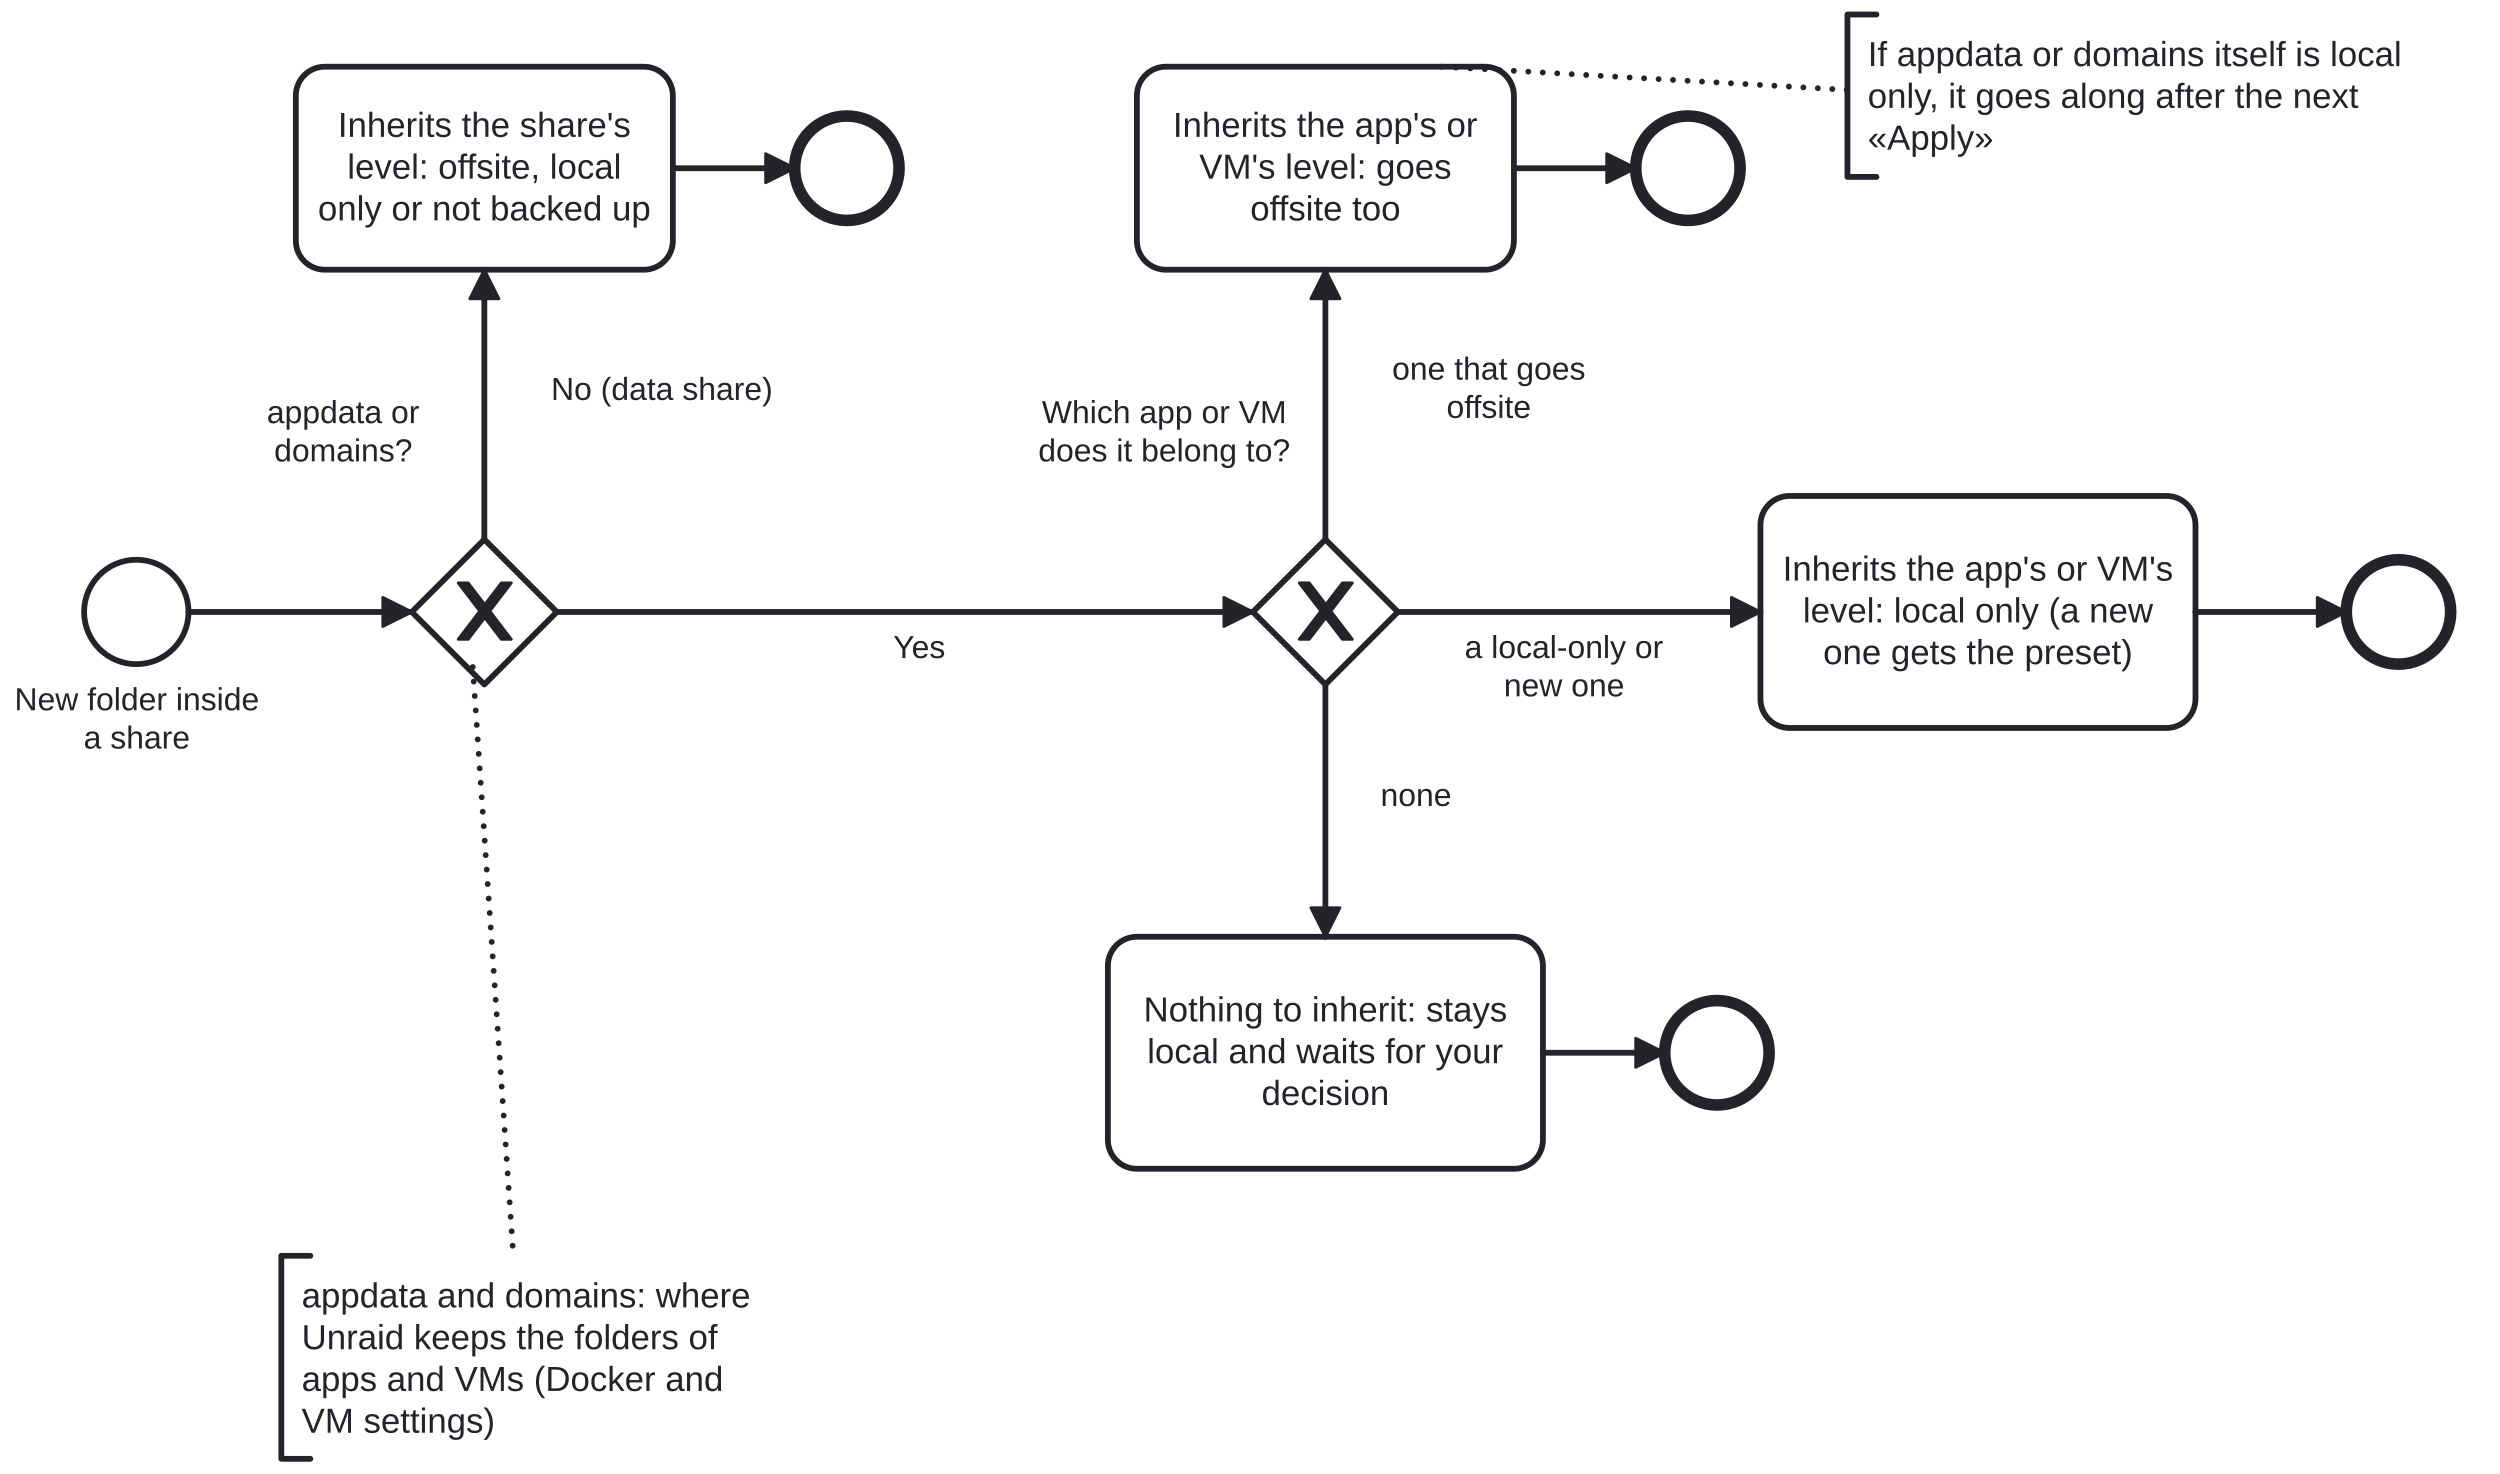
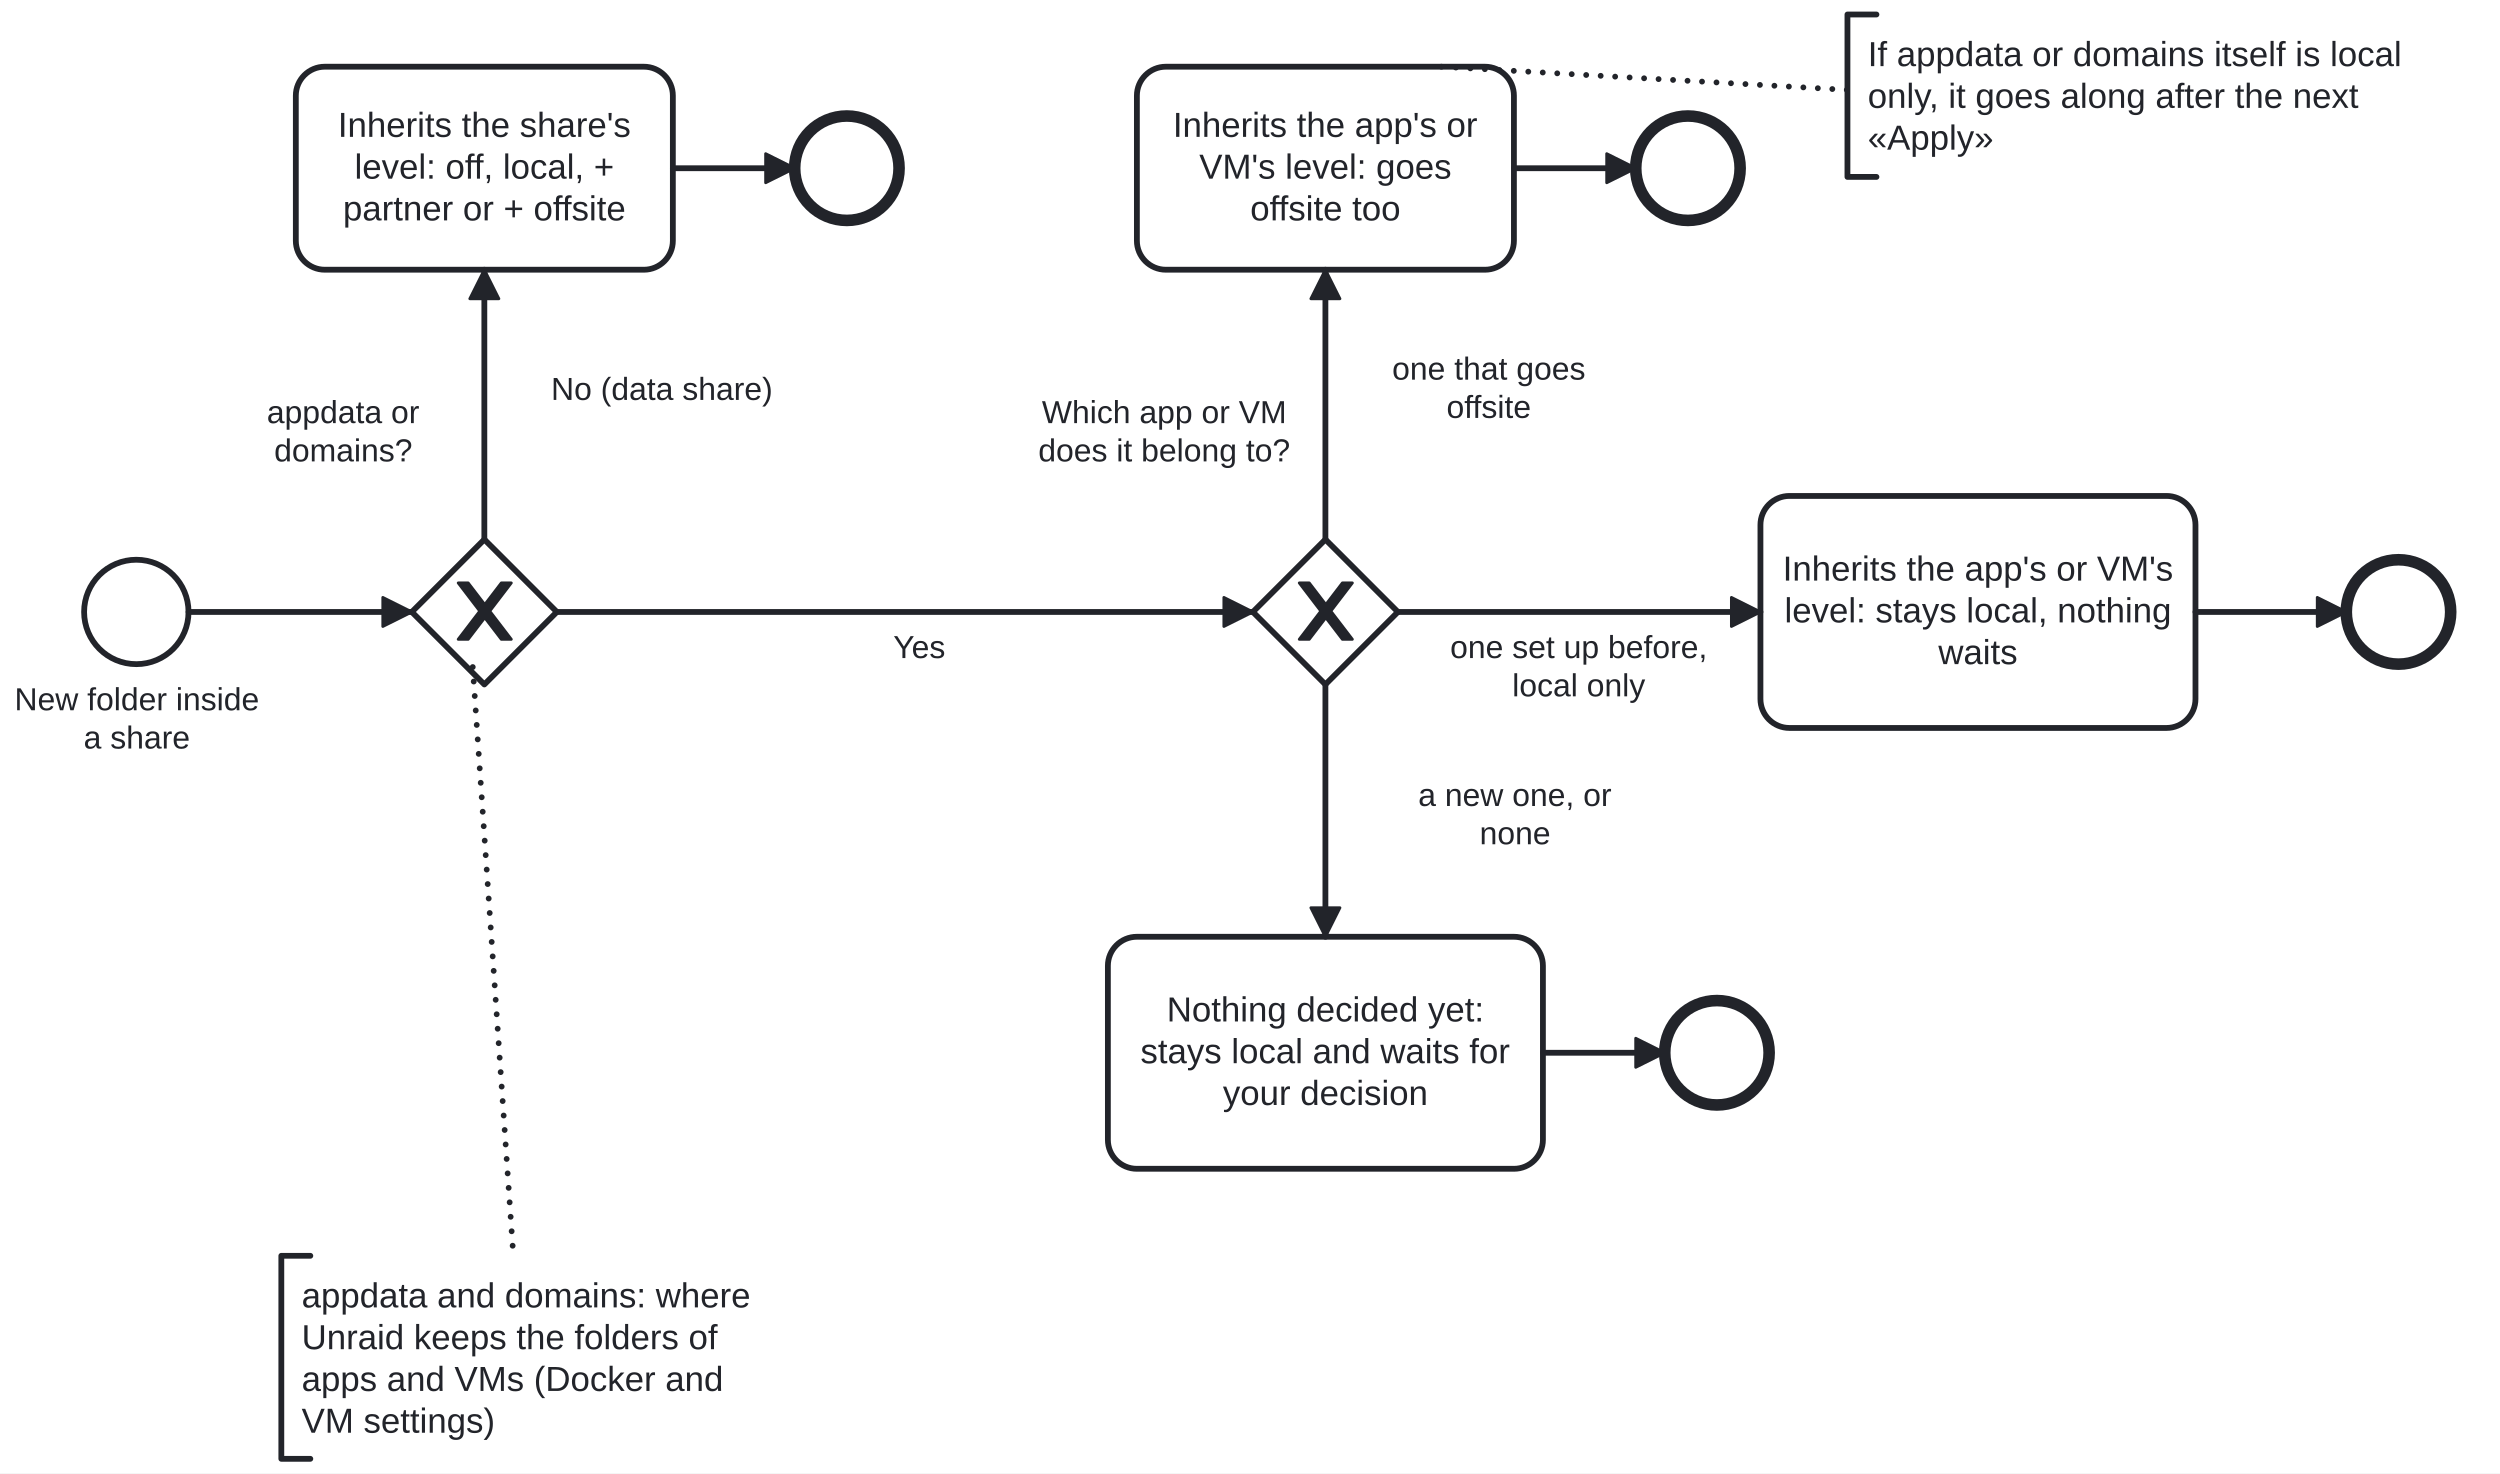
<svg xmlns="http://www.w3.org/2000/svg" width="862" height="508" viewBox="123 57 862 508" version="1.1">
  <rect data-uso-bg="1" x="123" y="57" width="862" height="508" fill="#ffffff" />
  <g class="djs-group">
-     <g class="djs-element djs-shape" data-element-id="S" transform="matrix(1 0 0 1 152 250)" style="display: block;">
+     <g class="djs-element djs-shape" data-element-id="S" style="display: block;" transform="matrix(1 0 0 1 152 250)">
      <g class="djs-visual">
        <circle cx="18" cy="18" r="18" style="stroke-linecap: round; stroke-linejoin: round; stroke: rgb(34, 36, 42); stroke-width: 2px; fill: white; fill-opacity: 0.95;" />
      </g>
      <rect class="djs-hit djs-hit-all" x="0" y="0" width="36" height="36" style="fill: none; stroke-opacity: 0; stroke: white; stroke-width: 15px;" />
      <circle cx="18" cy="18" r="23" class="djs-outline" style="fill: none;" />
    </g>
  </g>
  <g class="djs-group">
-     <g class="djs-element djs-shape" data-element-id="S_label" transform="matrix(1 0 0 1 128 292)" style="display: block;">
+     <g class="djs-element djs-shape" data-element-id="S_label" style="display: block;" transform="matrix(1 0 0 1 128 292)">
      <g class="djs-visual">
        <text lineHeight="1.2" class="djs-label" style="font-family: Arial, sans-serif; font-size: 11px; font-weight: normal; fill: rgb(34, 36, 42);">
          <tspan x="0" y="9.9">New folder inside </tspan>
          <tspan x="23.836" y="23.1">a share</tspan>
        </text>
      </g>
      <rect class="djs-hit djs-hit-all" x="0" y="0" width="85" height="27" style="fill: none; stroke-opacity: 0; stroke: white; stroke-width: 15px;" />
      <rect x="-5" y="-5" rx="4" width="95" height="37" class="djs-outline" style="fill: none;" />
    </g>
  </g>
  <g class="djs-group">
-     <g class="djs-element djs-shape" data-element-id="G1" transform="matrix(1 0 0 1 265 243)" style="display: block;">
+     <g class="djs-element djs-shape" data-element-id="G1" style="display: block;" transform="matrix(1 0 0 1 265 243)">
      <g class="djs-visual">
        <polygon points="25,0 50,25 25,50 0,25" style="stroke-linecap: round; stroke-linejoin: round; stroke: rgb(34, 36, 42); stroke-width: 2px; fill: white; fill-opacity: 0.95;" />
        <path d="m 16,15 7.429,9.714 -7.429,9.714 3.429,0 5.714,-7.464 5.714,7.464 3.429,0 -7.429,-9.714 7.429,-9.714 -3.429,0 -5.714,7.464 -5.714,-7.464 -3.429,0 z" style="fill: rgb(34, 36, 42); stroke-linecap: round; stroke-linejoin: round; stroke: rgb(34, 36, 42); stroke-width: 1px;" />
      </g>
      <rect class="djs-hit djs-hit-all" x="0" y="0" width="50" height="50" style="fill: none; stroke-opacity: 0; stroke: white; stroke-width: 15px;" />
      <rect x="2" y="2" rx="4" width="46" height="46" class="djs-outline" style="transform-box: fill-box; transform: rotate(45deg); transform-origin: center center; fill: none;" />
    </g>
  </g>
  <g class="djs-group">
-     <g class="djs-element djs-shape" data-element-id="G1_label" transform="matrix(1 0 0 1 215 193)" style="display: block;">
+     <g class="djs-element djs-shape" data-element-id="G1_label" style="display: block;" transform="matrix(1 0 0 1 215 193)">
      <g class="djs-visual">
        <text lineHeight="1.2" class="djs-label" style="font-family: Arial, sans-serif; font-size: 11px; font-weight: normal; fill: rgb(34, 36, 42);">
          <tspan x="0" y="9.9">appdata or </tspan>
          <tspan x="2.523" y="23.1">domains?</tspan>
        </text>
      </g>
      <rect class="djs-hit djs-hit-all" x="0" y="0" width="53" height="27" style="fill: none; stroke-opacity: 0; stroke: white; stroke-width: 15px;" />
      <rect x="-5" y="-5" rx="4" width="63" height="37" class="djs-outline" style="fill: none;" />
    </g>
  </g>
  <g class="djs-group">
-     <g class="djs-element djs-shape" data-element-id="T1" transform="matrix(1 0 0 1 225 80)" style="display: block;">
+     <g class="djs-element djs-shape" data-element-id="T1" style="display: block;" transform="matrix(1 0 0 1 225 80)">
      <g class="djs-visual">
        <rect x="0" y="0" width="130" height="70" rx="10" ry="10" style="stroke-linecap: round; stroke-linejoin: round; stroke: rgb(34, 36, 42); stroke-width: 2px; fill: white; fill-opacity: 0.95;" />
        <text lineHeight="1.2" class="djs-label" style="font-family: Arial, sans-serif; font-size: 12px; font-weight: normal; fill: rgb(34, 36, 42);">
          <tspan x="14.492" y="24.2">Inherits the share's </tspan>
-           <tspan x="17.75" y="38.6">level: offsite, local </tspan>
-           <tspan x="7.625" y="53">only or not backed up</tspan>
+           <tspan x="20.25" y="38.6">level: off, local, + </tspan>
+           <tspan x="16.25" y="53">partner or + offsite</tspan>
        </text>
      </g>
      <rect class="djs-hit djs-hit-all" x="0" y="0" width="130" height="70" style="fill: none; stroke-opacity: 0; stroke: white; stroke-width: 15px;" />
      <rect x="-5" y="-5" rx="14" width="140" height="80" class="djs-outline" style="fill: none;" />
    </g>
  </g>
  <g class="djs-group">
-     <g class="djs-element djs-shape" data-element-id="E1" transform="matrix(1 0 0 1 397 97)" style="display: block;">
+     <g class="djs-element djs-shape" data-element-id="E1" style="display: block;" transform="matrix(1 0 0 1 397 97)">
      <g class="djs-visual">
        <circle cx="18" cy="18" r="18" style="stroke-linecap: round; stroke-linejoin: round; stroke: rgb(34, 36, 42); stroke-width: 4px; fill: white; fill-opacity: 0.95;" />
      </g>
      <rect class="djs-hit djs-hit-all" x="0" y="0" width="36" height="36" style="fill: none; stroke-opacity: 0; stroke: white; stroke-width: 15px;" />
      <circle cx="18" cy="18" r="24" class="djs-outline" style="fill: none;" />
    </g>
  </g>
  <g class="djs-group">
-     <g class="djs-element djs-shape" data-element-id="G2" transform="matrix(1 0 0 1 555 243)" style="display: block;">
+     <g class="djs-element djs-shape" data-element-id="G2" style="display: block;" transform="matrix(1 0 0 1 555 243)">
      <g class="djs-visual">
        <polygon points="25,0 50,25 25,50 0,25" style="stroke-linecap: round; stroke-linejoin: round; stroke: rgb(34, 36, 42); stroke-width: 2px; fill: white; fill-opacity: 0.95;" />
        <path d="m 16,15 7.429,9.714 -7.429,9.714 3.429,0 5.714,-7.464 5.714,7.464 3.429,0 -7.429,-9.714 7.429,-9.714 -3.429,0 -5.714,7.464 -5.714,-7.464 -3.429,0 z" style="fill: rgb(34, 36, 42); stroke-linecap: round; stroke-linejoin: round; stroke: rgb(34, 36, 42); stroke-width: 1px;" />
      </g>
      <rect class="djs-hit djs-hit-all" x="0" y="0" width="50" height="50" style="fill: none; stroke-opacity: 0; stroke: white; stroke-width: 15px;" />
      <rect x="2" y="2" rx="4" width="46" height="46" class="djs-outline" style="transform-box: fill-box; transform: rotate(45deg); transform-origin: center center; fill: none;" />
    </g>
  </g>
  <g class="djs-group">
-     <g class="djs-element djs-shape" data-element-id="G2_label" transform="matrix(1 0 0 1 481 193)" style="display: block;">
+     <g class="djs-element djs-shape" data-element-id="G2_label" style="display: block;" transform="matrix(1 0 0 1 481 193)">
      <g class="djs-visual">
        <text lineHeight="1.2" class="djs-label" style="font-family: Arial, sans-serif; font-size: 11px; font-weight: normal; fill: rgb(34, 36, 42);">
          <tspan x="1.242" y="9.9">Which app or VM </tspan>
          <tspan x="0" y="23.1">does it belong to?</tspan>
        </text>
      </g>
      <rect class="djs-hit djs-hit-all" x="0" y="0" width="87" height="27" style="fill: none; stroke-opacity: 0; stroke: white; stroke-width: 15px;" />
      <rect x="-5" y="-5" rx="4" width="97" height="37" class="djs-outline" style="fill: none;" />
    </g>
  </g>
  <g class="djs-group">
-     <g class="djs-element djs-shape" data-element-id="T2" transform="matrix(1 0 0 1 515 80)" style="display: block;">
+     <g class="djs-element djs-shape" data-element-id="T2" style="display: block;" transform="matrix(1 0 0 1 515 80)">
      <g class="djs-visual">
        <rect x="0" y="0" width="130" height="70" rx="10" ry="10" style="stroke-linecap: round; stroke-linejoin: round; stroke: rgb(34, 36, 42); stroke-width: 2px; fill: white; fill-opacity: 0.95;" />
        <text lineHeight="1.2" class="djs-label" style="font-family: Arial, sans-serif; font-size: 12px; font-weight: normal; fill: rgb(34, 36, 42);">
          <tspan x="12.409" y="24.2">Inherits the app's or </tspan>
          <tspan x="21.5" y="38.6">VM's level: goes </tspan>
          <tspan x="39.086" y="53">offsite too</tspan>
        </text>
      </g>
      <rect class="djs-hit djs-hit-all" x="0" y="0" width="130" height="70" style="fill: none; stroke-opacity: 0; stroke: white; stroke-width: 15px;" />
      <rect x="-5" y="-5" rx="14" width="140" height="80" class="djs-outline" style="fill: none;" />
    </g>
  </g>
  <g class="djs-group">
-     <g class="djs-element djs-shape" data-element-id="E2" transform="matrix(1 0 0 1 687 97)" style="display: block;">
+     <g class="djs-element djs-shape" data-element-id="E2" style="display: block;" transform="matrix(1 0 0 1 687 97)">
      <g class="djs-visual">
        <circle cx="18" cy="18" r="18" style="stroke-linecap: round; stroke-linejoin: round; stroke: rgb(34, 36, 42); stroke-width: 4px; fill: white; fill-opacity: 0.95;" />
      </g>
      <rect class="djs-hit djs-hit-all" x="0" y="0" width="36" height="36" style="fill: none; stroke-opacity: 0; stroke: white; stroke-width: 15px;" />
      <circle cx="18" cy="18" r="24" class="djs-outline" style="fill: none;" />
    </g>
  </g>
  <g class="djs-group">
-     <g class="djs-element djs-shape" data-element-id="T3" transform="matrix(1 0 0 1 730 228)" style="display: block;">
+     <g class="djs-element djs-shape" data-element-id="T3" style="display: block;" transform="matrix(1 0 0 1 730 228)">
      <g class="djs-visual">
        <rect x="0" y="0" width="150" height="80" rx="10" ry="10" style="stroke-linecap: round; stroke-linejoin: round; stroke: rgb(34, 36, 42); stroke-width: 2px; fill: white; fill-opacity: 0.95;" />
        <text lineHeight="1.2" class="djs-label" style="font-family: Arial, sans-serif; font-size: 12px; font-weight: normal; fill: rgb(34, 36, 42);">
-           <tspan x="7.672" y="29.2">Inherits the app's or VM's</tspan>
-           <tspan x="14.633" y="43.6">level: local only (a new </tspan>
-           <tspan x="21.633" y="58">one gets the preset)</tspan>
+           <tspan x="7.672" y="29.2">Inherits the app's or VM's </tspan>
+           <tspan x="8.297" y="43.6">level: stays local, nothing</tspan>
+           <tspan x="61.328" y="58">waits</tspan>
        </text>
      </g>
      <rect class="djs-hit djs-hit-all" x="0" y="0" width="150" height="80" style="fill: none; stroke-opacity: 0; stroke: white; stroke-width: 15px;" />
      <rect x="-5" y="-5" rx="14" width="160" height="90" class="djs-outline" style="fill: none;" />
    </g>
  </g>
  <g class="djs-group">
-     <g class="djs-element djs-shape" data-element-id="E3" transform="matrix(1 0 0 1 932 250)" style="display: block;">
+     <g class="djs-element djs-shape" data-element-id="E3" style="display: block;" transform="matrix(1 0 0 1 932 250)">
      <g class="djs-visual">
        <circle cx="18" cy="18" r="18" style="stroke-linecap: round; stroke-linejoin: round; stroke: rgb(34, 36, 42); stroke-width: 4px; fill: white; fill-opacity: 0.95;" />
      </g>
      <rect class="djs-hit djs-hit-all" x="0" y="0" width="36" height="36" style="fill: none; stroke-opacity: 0; stroke: white; stroke-width: 15px;" />
      <circle cx="18" cy="18" r="24" class="djs-outline" style="fill: none;" />
    </g>
  </g>
  <g class="djs-group">
-     <g class="djs-element djs-shape" data-element-id="T4" transform="matrix(1 0 0 1 505 380)" style="display: block;">
+     <g class="djs-element djs-shape" data-element-id="T4" style="display: block;" transform="matrix(1 0 0 1 505 380)">
      <g class="djs-visual">
        <rect x="0" y="0" width="150" height="80" rx="10" ry="10" style="stroke-linecap: round; stroke-linejoin: round; stroke: rgb(34, 36, 42); stroke-width: 2px; fill: white; fill-opacity: 0.95;" />
        <text lineHeight="1.2" class="djs-label" style="font-family: Arial, sans-serif; font-size: 12px; font-weight: normal; fill: rgb(34, 36, 42);">
-           <tspan x="12.297" y="29.2">Nothing to inherit: stays </tspan>
-           <tspan x="13.556" y="43.6">local and waits for your </tspan>
-           <tspan x="52.984" y="58">decision</tspan>
+           <tspan x="20.297" y="29.2">Nothing decided yet: </tspan>
+           <tspan x="11.224" y="43.6">stays local and waits for </tspan>
+           <tspan x="39.641" y="58">your decision</tspan>
        </text>
      </g>
      <rect class="djs-hit djs-hit-all" x="0" y="0" width="150" height="80" style="fill: none; stroke-opacity: 0; stroke: white; stroke-width: 15px;" />
      <rect x="-5" y="-5" rx="14" width="160" height="90" class="djs-outline" style="fill: none;" />
    </g>
  </g>
  <g class="djs-group">
-     <g class="djs-element djs-shape" data-element-id="E4" transform="matrix(1 0 0 1 697 402)" style="display: block;">
+     <g class="djs-element djs-shape" data-element-id="E4" style="display: block;" transform="matrix(1 0 0 1 697 402)">
      <g class="djs-visual">
        <circle cx="18" cy="18" r="18" style="stroke-linecap: round; stroke-linejoin: round; stroke: rgb(34, 36, 42); stroke-width: 4px; fill: white; fill-opacity: 0.95;" />
      </g>
      <rect class="djs-hit djs-hit-all" x="0" y="0" width="36" height="36" style="fill: none; stroke-opacity: 0; stroke: white; stroke-width: 15px;" />
      <circle cx="18" cy="18" r="24" class="djs-outline" style="fill: none;" />
    </g>
  </g>
  <g class="djs-group">
-     <g class="djs-element djs-shape" data-element-id="A1" transform="matrix(1 0 0 1 220 490)" style="display: block;">
+     <g class="djs-element djs-shape" data-element-id="A1" style="display: block;" transform="matrix(1 0 0 1 220 490)">
      <g class="djs-visual">
        <rect x="0" y="0" width="180" height="70" rx="0" ry="0" style="stroke-linecap: round; stroke-linejoin: round; stroke: none; stroke-width: 2px; fill: none;" />
        <path d="m 0, 0 m 10,0 l -10,0 l 0,70 l 10,0" style="fill: none; stroke-linecap: round; stroke-linejoin: round; stroke: rgb(34, 36, 42); stroke-width: 2px;" />
        <text lineHeight="1.2" class="djs-label" style="font-family: Arial, sans-serif; font-size: 12px; font-weight: normal; fill: rgb(34, 36, 42);">
          <tspan x="7" y="17.8">appdata and domains: where </tspan>
          <tspan x="7" y="32.2">Unraid keeps the folders of </tspan>
          <tspan x="7" y="46.6">apps and VMs (Docker and </tspan>
          <tspan x="7" y="61">VM settings)</tspan>
        </text>
      </g>
      <rect class="djs-hit djs-hit-all" x="0" y="0" width="180" height="70" style="fill: none; stroke-opacity: 0; stroke: white; stroke-width: 15px;" />
      <rect x="-5" y="-5" rx="4" width="190" height="80" class="djs-outline" style="fill: none;" />
    </g>
  </g>
  <g class="djs-group">
-     <g class="djs-element djs-shape" data-element-id="A2" transform="matrix(1 0 0 1 760 62)" style="display: block;">
+     <g class="djs-element djs-shape" data-element-id="A2" style="display: block;" transform="matrix(1 0 0 1 760 62)">
      <g class="djs-visual">
        <rect x="0" y="0" width="220" height="56" rx="0" ry="0" style="stroke-linecap: round; stroke-linejoin: round; stroke: none; stroke-width: 2px; fill: none;" />
        <path d="m 0, 0 m 10,0 l -10,0 l 0,56 l 10,0" style="fill: none; stroke-linecap: round; stroke-linejoin: round; stroke: rgb(34, 36, 42); stroke-width: 2px;" />
        <text lineHeight="1.2" class="djs-label" style="font-family: Arial, sans-serif; font-size: 12px; font-weight: normal; fill: rgb(34, 36, 42);">
          <tspan x="7" y="17.8">If appdata or domains itself is local </tspan>
          <tspan x="7" y="32.2">only, it goes along after the next </tspan>
          <tspan x="7" y="46.6">«Apply»</tspan>
        </text>
      </g>
      <rect class="djs-hit djs-hit-all" x="0" y="0" width="220" height="56" style="fill: none; stroke-opacity: 0; stroke: white; stroke-width: 15px;" />
      <rect x="-5" y="-5" rx="4" width="230" height="66" class="djs-outline" style="fill: none;" />
    </g>
  </g>
  <g class="djs-group">
    <g class="djs-element djs-connection" data-element-id="F1" style="display: block;">
      <g class="djs-visual">
        <defs>
-           <marker id="marker-8r6e8vlfldonsy4zu551rlvtx" viewBox="0 0 20 20" refX="11" refY="10" markerWidth="10" markerHeight="10" orient="auto">
-             <path d="M 1 5 L 11 10 L 1 15 Z" style="stroke-linecap: round; stroke-linejoin: round; stroke: rgb(34, 36, 42); stroke-width: 1px; fill: rgb(34, 36, 42);" />
-           </marker>
-         </defs>
-         <path data-corner-radius="5" style="fill: none; stroke-linecap: round; stroke-linejoin: round; stroke: rgb(34, 36, 42); stroke-width: 2px; marker-end: url('#marker-8r6e8vlfldonsy4zu551rlvtx');" d="M188,268L265,268" />
+           <marker id="marker-em1caktr28pvrf108yo18oh1e" viewBox="0 0 20 20" refX="11" refY="10" markerWidth="10" markerHeight="10" orient="auto">
+             <path d="M 1 5 L 11 10 L 1 15 Z" style="stroke-linecap: round; stroke-linejoin: round; stroke: rgb(34, 36, 42); stroke-width: 1px; fill: rgb(34, 36, 42);" />
+           </marker>
+         </defs>
+         <path data-corner-radius="5" style="fill: none; stroke-linecap: round; stroke-linejoin: round; stroke: rgb(34, 36, 42); stroke-width: 2px; marker-end: url('#marker-em1caktr28pvrf108yo18oh1e');" d="M188,268L265,268" />
      </g>
      <rect x="183" y="263" rx="4" width="87" height="10" class="djs-outline" style="fill: none;" />
      <path d="M188,268L265,268" class="djs-hit djs-hit-stroke" style="fill: none; stroke-opacity: 0; stroke: white; stroke-width: 15px;" />
    </g>
  </g>
  <g class="djs-group">
    <g class="djs-element djs-connection" data-element-id="F2" style="display: block;">
      <g class="djs-visual">
        <defs>
-           <marker id="marker-b93kln13es9049gugr0pezfnw" viewBox="0 0 20 20" refX="11" refY="10" markerWidth="10" markerHeight="10" orient="auto">
-             <path d="M 1 5 L 11 10 L 1 15 Z" style="stroke-linecap: round; stroke-linejoin: round; stroke: rgb(34, 36, 42); stroke-width: 1px; fill: rgb(34, 36, 42);" />
-           </marker>
-         </defs>
-         <path data-corner-radius="5" style="fill: none; stroke-linecap: round; stroke-linejoin: round; stroke: rgb(34, 36, 42); stroke-width: 2px; marker-end: url('#marker-b93kln13es9049gugr0pezfnw');" d="M290,243L290,150" />
+           <marker id="marker-3un10k7114er1l5nx4rxguy2h" viewBox="0 0 20 20" refX="11" refY="10" markerWidth="10" markerHeight="10" orient="auto">
+             <path d="M 1 5 L 11 10 L 1 15 Z" style="stroke-linecap: round; stroke-linejoin: round; stroke: rgb(34, 36, 42); stroke-width: 1px; fill: rgb(34, 36, 42);" />
+           </marker>
+         </defs>
+         <path data-corner-radius="5" style="fill: none; stroke-linecap: round; stroke-linejoin: round; stroke: rgb(34, 36, 42); stroke-width: 2px; marker-end: url('#marker-3un10k7114er1l5nx4rxguy2h');" d="M290,243L290,150" />
      </g>
      <rect x="285" y="145" rx="4" width="10" height="103" class="djs-outline" style="fill: none;" />
      <path d="M290,243L290,150" class="djs-hit djs-hit-stroke" style="fill: none; stroke-opacity: 0; stroke: white; stroke-width: 15px;" />
    </g>
  </g>
  <g class="djs-group">
-     <g class="djs-element djs-shape" data-element-id="F2_label" transform="matrix(1 0 0 1 313 185)" style="display: block;">
+     <g class="djs-element djs-shape" data-element-id="F2_label" style="display: block;" transform="matrix(1 0 0 1 313 185)">
      <g class="djs-visual">
        <text lineHeight="1.2" class="djs-label" style="font-family: Arial, sans-serif; font-size: 11px; font-weight: normal; fill: rgb(34, 36, 42);">
          <tspan x="0" y="9.9">No (data share)</tspan>
        </text>
      </g>
      <rect class="djs-hit djs-hit-all" x="0" y="0" width="77" height="14" style="fill: none; stroke-opacity: 0; stroke: white; stroke-width: 15px;" />
      <rect x="-5" y="-5" rx="4" width="87" height="24" class="djs-outline" style="fill: none;" />
    </g>
  </g>
  <g class="djs-group">
    <g class="djs-element djs-connection" data-element-id="F3" style="display: block;">
      <g class="djs-visual">
        <defs>
-           <marker id="marker-9mm5zf48j36g0bizo1b4hgfqd" viewBox="0 0 20 20" refX="11" refY="10" markerWidth="10" markerHeight="10" orient="auto">
-             <path d="M 1 5 L 11 10 L 1 15 Z" style="stroke-linecap: round; stroke-linejoin: round; stroke: rgb(34, 36, 42); stroke-width: 1px; fill: rgb(34, 36, 42);" />
-           </marker>
-         </defs>
-         <path data-corner-radius="5" style="fill: none; stroke-linecap: round; stroke-linejoin: round; stroke: rgb(34, 36, 42); stroke-width: 2px; marker-end: url('#marker-9mm5zf48j36g0bizo1b4hgfqd');" d="M355,115L397,115" />
+           <marker id="marker-76wzcn5nd29lh6oo71rrju2hu" viewBox="0 0 20 20" refX="11" refY="10" markerWidth="10" markerHeight="10" orient="auto">
+             <path d="M 1 5 L 11 10 L 1 15 Z" style="stroke-linecap: round; stroke-linejoin: round; stroke: rgb(34, 36, 42); stroke-width: 1px; fill: rgb(34, 36, 42);" />
+           </marker>
+         </defs>
+         <path data-corner-radius="5" style="fill: none; stroke-linecap: round; stroke-linejoin: round; stroke: rgb(34, 36, 42); stroke-width: 2px; marker-end: url('#marker-76wzcn5nd29lh6oo71rrju2hu');" d="M355,115L397,115" />
      </g>
      <rect x="350" y="110" rx="4" width="52" height="10" class="djs-outline" style="fill: none;" />
      <path d="M355,115L397,115" class="djs-hit djs-hit-stroke" style="fill: none; stroke-opacity: 0; stroke: white; stroke-width: 15px;" />
    </g>
  </g>
  <g class="djs-group">
    <g class="djs-element djs-connection" data-element-id="F4" style="display: block;">
      <g class="djs-visual">
        <defs>
-           <marker id="marker-aohqpc5z1p5qluh6r4rl1m7uy" viewBox="0 0 20 20" refX="11" refY="10" markerWidth="10" markerHeight="10" orient="auto">
-             <path d="M 1 5 L 11 10 L 1 15 Z" style="stroke-linecap: round; stroke-linejoin: round; stroke: rgb(34, 36, 42); stroke-width: 1px; fill: rgb(34, 36, 42);" />
-           </marker>
-         </defs>
-         <path data-corner-radius="5" style="fill: none; stroke-linecap: round; stroke-linejoin: round; stroke: rgb(34, 36, 42); stroke-width: 2px; marker-end: url('#marker-aohqpc5z1p5qluh6r4rl1m7uy');" d="M315,268L555,268" />
+           <marker id="marker-e45pccyipa5alomyfhf7nip6c" viewBox="0 0 20 20" refX="11" refY="10" markerWidth="10" markerHeight="10" orient="auto">
+             <path d="M 1 5 L 11 10 L 1 15 Z" style="stroke-linecap: round; stroke-linejoin: round; stroke: rgb(34, 36, 42); stroke-width: 1px; fill: rgb(34, 36, 42);" />
+           </marker>
+         </defs>
+         <path data-corner-radius="5" style="fill: none; stroke-linecap: round; stroke-linejoin: round; stroke: rgb(34, 36, 42); stroke-width: 2px; marker-end: url('#marker-e45pccyipa5alomyfhf7nip6c');" d="M315,268L555,268" />
      </g>
      <rect x="310" y="263" rx="4" width="250" height="10" class="djs-outline" style="fill: none;" />
      <path d="M315,268L555,268" class="djs-hit djs-hit-stroke" style="fill: none; stroke-opacity: 0; stroke: white; stroke-width: 15px;" />
    </g>
  </g>
  <g class="djs-group">
-     <g class="djs-element djs-shape" data-element-id="F4_label" transform="matrix(1 0 0 1 431 274)" style="display: block;">
+     <g class="djs-element djs-shape" data-element-id="F4_label" style="display: block;" transform="matrix(1 0 0 1 431 274)">
      <g class="djs-visual">
        <text lineHeight="1.2" class="djs-label" style="font-family: Arial, sans-serif; font-size: 11px; font-weight: normal; fill: rgb(34, 36, 42);">
          <tspan x="0" y="9.9">Yes</tspan>
        </text>
      </g>
      <rect class="djs-hit djs-hit-all" x="0" y="0" width="18" height="14" style="fill: none; stroke-opacity: 0; stroke: white; stroke-width: 15px;" />
      <rect x="-5" y="-5" rx="4" width="28" height="24" class="djs-outline" style="fill: none;" />
    </g>
  </g>
  <g class="djs-group">
    <g class="djs-element djs-connection" data-element-id="F5" style="display: block;">
      <g class="djs-visual">
        <defs>
-           <marker id="marker-cwftos60fpox182hel0ljxav8" viewBox="0 0 20 20" refX="11" refY="10" markerWidth="10" markerHeight="10" orient="auto">
-             <path d="M 1 5 L 11 10 L 1 15 Z" style="stroke-linecap: round; stroke-linejoin: round; stroke: rgb(34, 36, 42); stroke-width: 1px; fill: rgb(34, 36, 42);" />
-           </marker>
-         </defs>
-         <path data-corner-radius="5" style="fill: none; stroke-linecap: round; stroke-linejoin: round; stroke: rgb(34, 36, 42); stroke-width: 2px; marker-end: url('#marker-cwftos60fpox182hel0ljxav8');" d="M580,243L580,150" />
+           <marker id="marker-ed7a2qn1bhzqsp0dcqgssbx3o" viewBox="0 0 20 20" refX="11" refY="10" markerWidth="10" markerHeight="10" orient="auto">
+             <path d="M 1 5 L 11 10 L 1 15 Z" style="stroke-linecap: round; stroke-linejoin: round; stroke: rgb(34, 36, 42); stroke-width: 1px; fill: rgb(34, 36, 42);" />
+           </marker>
+         </defs>
+         <path data-corner-radius="5" style="fill: none; stroke-linecap: round; stroke-linejoin: round; stroke: rgb(34, 36, 42); stroke-width: 2px; marker-end: url('#marker-ed7a2qn1bhzqsp0dcqgssbx3o');" d="M580,243L580,150" />
      </g>
      <rect x="575" y="145" rx="4" width="10" height="103" class="djs-outline" style="fill: none;" />
      <path d="M580,243L580,150" class="djs-hit djs-hit-stroke" style="fill: none; stroke-opacity: 0; stroke: white; stroke-width: 15px;" />
    </g>
  </g>
  <g class="djs-group">
-     <g class="djs-element djs-shape" data-element-id="F5_label" transform="matrix(1 0 0 1 603 178)" style="display: block;">
+     <g class="djs-element djs-shape" data-element-id="F5_label" style="display: block;" transform="matrix(1 0 0 1 603 178)">
      <g class="djs-visual">
        <text lineHeight="1.2" class="djs-label" style="font-family: Arial, sans-serif; font-size: 11px; font-weight: normal; fill: rgb(34, 36, 42);">
          <tspan x="0" y="9.9">one that goes </tspan>
          <tspan x="18.758" y="23.1">offsite</tspan>
        </text>
      </g>
      <rect class="djs-hit djs-hit-all" x="0" y="0" width="67" height="27" style="fill: none; stroke-opacity: 0; stroke: white; stroke-width: 15px;" />
      <rect x="-5" y="-5" rx="4" width="77" height="37" class="djs-outline" style="fill: none;" />
    </g>
  </g>
  <g class="djs-group">
    <g class="djs-element djs-connection" data-element-id="F6" style="display: block;">
      <g class="djs-visual">
        <defs>
-           <marker id="marker-2p9d2drhynd0vgjh363fxm106" viewBox="0 0 20 20" refX="11" refY="10" markerWidth="10" markerHeight="10" orient="auto">
-             <path d="M 1 5 L 11 10 L 1 15 Z" style="stroke-linecap: round; stroke-linejoin: round; stroke: rgb(34, 36, 42); stroke-width: 1px; fill: rgb(34, 36, 42);" />
-           </marker>
-         </defs>
-         <path data-corner-radius="5" style="fill: none; stroke-linecap: round; stroke-linejoin: round; stroke: rgb(34, 36, 42); stroke-width: 2px; marker-end: url('#marker-2p9d2drhynd0vgjh363fxm106');" d="M645,115L687,115" />
+           <marker id="marker-0jfnnympkexn2hmt7tyrymgbe" viewBox="0 0 20 20" refX="11" refY="10" markerWidth="10" markerHeight="10" orient="auto">
+             <path d="M 1 5 L 11 10 L 1 15 Z" style="stroke-linecap: round; stroke-linejoin: round; stroke: rgb(34, 36, 42); stroke-width: 1px; fill: rgb(34, 36, 42);" />
+           </marker>
+         </defs>
+         <path data-corner-radius="5" style="fill: none; stroke-linecap: round; stroke-linejoin: round; stroke: rgb(34, 36, 42); stroke-width: 2px; marker-end: url('#marker-0jfnnympkexn2hmt7tyrymgbe');" d="M645,115L687,115" />
      </g>
      <rect x="640" y="110" rx="4" width="52" height="10" class="djs-outline" style="fill: none;" />
      <path d="M645,115L687,115" class="djs-hit djs-hit-stroke" style="fill: none; stroke-opacity: 0; stroke: white; stroke-width: 15px;" />
    </g>
  </g>
  <g class="djs-group">
    <g class="djs-element djs-connection" data-element-id="F7" style="display: block;">
      <g class="djs-visual">
        <defs>
-           <marker id="marker-aui2455ku6t8se83c6fxo74fi" viewBox="0 0 20 20" refX="11" refY="10" markerWidth="10" markerHeight="10" orient="auto">
-             <path d="M 1 5 L 11 10 L 1 15 Z" style="stroke-linecap: round; stroke-linejoin: round; stroke: rgb(34, 36, 42); stroke-width: 1px; fill: rgb(34, 36, 42);" />
-           </marker>
-         </defs>
-         <path data-corner-radius="5" style="fill: none; stroke-linecap: round; stroke-linejoin: round; stroke: rgb(34, 36, 42); stroke-width: 2px; marker-end: url('#marker-aui2455ku6t8se83c6fxo74fi');" d="M605,268L730,268" />
+           <marker id="marker-1iikoqt15cmruei5ytm3ppzbs" viewBox="0 0 20 20" refX="11" refY="10" markerWidth="10" markerHeight="10" orient="auto">
+             <path d="M 1 5 L 11 10 L 1 15 Z" style="stroke-linecap: round; stroke-linejoin: round; stroke: rgb(34, 36, 42); stroke-width: 1px; fill: rgb(34, 36, 42);" />
+           </marker>
+         </defs>
+         <path data-corner-radius="5" style="fill: none; stroke-linecap: round; stroke-linejoin: round; stroke: rgb(34, 36, 42); stroke-width: 2px; marker-end: url('#marker-1iikoqt15cmruei5ytm3ppzbs');" d="M605,268L730,268" />
      </g>
      <rect x="600" y="263" rx="4" width="135" height="10" class="djs-outline" style="fill: none;" />
      <path d="M605,268L730,268" class="djs-hit djs-hit-stroke" style="fill: none; stroke-opacity: 0; stroke: white; stroke-width: 15px;" />
    </g>
  </g>
  <g class="djs-group">
-     <g class="djs-element djs-shape" data-element-id="F7_label" transform="matrix(1 0 0 1 628 274)" style="display: block;">
-       <g class="djs-visual">
-         <text lineHeight="1.2" class="djs-label" style="font-family: Arial, sans-serif; font-size: 11px; font-weight: normal; fill: rgb(34, 36, 42);">
-           <tspan x="0" y="9.9">a local-only or </tspan>
-           <tspan x="13.516" y="23.1">new one</tspan>
-         </text>
-       </g>
-       <rect class="djs-hit djs-hit-all" x="0" y="0" width="69" height="27" style="fill: none; stroke-opacity: 0; stroke: white; stroke-width: 15px;" />
-       <rect x="-5" y="-5" rx="4" width="79" height="37" class="djs-outline" style="fill: none;" />
+     <g class="djs-element djs-shape" data-element-id="F7_label" style="display: block;" transform="matrix(1 0 0 1 623 274)">
+       <g class="djs-visual">
+         <text lineHeight="1.2" class="djs-label" style="font-family: Arial, sans-serif; font-size: 11px; font-weight: normal; fill: rgb(34, 36, 42);">
+           <tspan x="0" y="9.9">one set up before,</tspan>
+           <tspan x="21.414" y="23.1">local only</tspan>
+         </text>
+       </g>
+       <rect class="djs-hit djs-hit-all" x="0" y="0" width="89" height="27" style="fill: none; stroke-opacity: 0; stroke: white; stroke-width: 15px;" />
+       <rect x="-5" y="-5" rx="4" width="99" height="37" class="djs-outline" style="fill: none;" />
    </g>
  </g>
  <g class="djs-group">
    <g class="djs-element djs-connection" data-element-id="F8" style="display: block;">
      <g class="djs-visual">
        <defs>
-           <marker id="marker-alxq46nf0gw3ywdj98hf636er" viewBox="0 0 20 20" refX="11" refY="10" markerWidth="10" markerHeight="10" orient="auto">
-             <path d="M 1 5 L 11 10 L 1 15 Z" style="stroke-linecap: round; stroke-linejoin: round; stroke: rgb(34, 36, 42); stroke-width: 1px; fill: rgb(34, 36, 42);" />
-           </marker>
-         </defs>
-         <path data-corner-radius="5" style="fill: none; stroke-linecap: round; stroke-linejoin: round; stroke: rgb(34, 36, 42); stroke-width: 2px; marker-end: url('#marker-alxq46nf0gw3ywdj98hf636er');" d="M880,268L932,268" />
+           <marker id="marker-2pm1yv3ouvs28e0mrfvxg6sp2" viewBox="0 0 20 20" refX="11" refY="10" markerWidth="10" markerHeight="10" orient="auto">
+             <path d="M 1 5 L 11 10 L 1 15 Z" style="stroke-linecap: round; stroke-linejoin: round; stroke: rgb(34, 36, 42); stroke-width: 1px; fill: rgb(34, 36, 42);" />
+           </marker>
+         </defs>
+         <path data-corner-radius="5" style="fill: none; stroke-linecap: round; stroke-linejoin: round; stroke: rgb(34, 36, 42); stroke-width: 2px; marker-end: url('#marker-2pm1yv3ouvs28e0mrfvxg6sp2');" d="M880,268L932,268" />
      </g>
      <rect x="875" y="263" rx="4" width="62" height="10" class="djs-outline" style="fill: none;" />
      <path d="M880,268L932,268" class="djs-hit djs-hit-stroke" style="fill: none; stroke-opacity: 0; stroke: white; stroke-width: 15px;" />
    </g>
  </g>
  <g class="djs-group">
    <g class="djs-element djs-connection" data-element-id="F9" style="display: block;">
      <g class="djs-visual">
        <defs>
-           <marker id="marker-0uq99n1gpxcxlest4jf1elyjo" viewBox="0 0 20 20" refX="11" refY="10" markerWidth="10" markerHeight="10" orient="auto">
-             <path d="M 1 5 L 11 10 L 1 15 Z" style="stroke-linecap: round; stroke-linejoin: round; stroke: rgb(34, 36, 42); stroke-width: 1px; fill: rgb(34, 36, 42);" />
-           </marker>
-         </defs>
-         <path data-corner-radius="5" style="fill: none; stroke-linecap: round; stroke-linejoin: round; stroke: rgb(34, 36, 42); stroke-width: 2px; marker-end: url('#marker-0uq99n1gpxcxlest4jf1elyjo');" d="M580,293L580,380" />
+           <marker id="marker-c2p3pb7rlo3vo539ez431hz9u" viewBox="0 0 20 20" refX="11" refY="10" markerWidth="10" markerHeight="10" orient="auto">
+             <path d="M 1 5 L 11 10 L 1 15 Z" style="stroke-linecap: round; stroke-linejoin: round; stroke: rgb(34, 36, 42); stroke-width: 1px; fill: rgb(34, 36, 42);" />
+           </marker>
+         </defs>
+         <path data-corner-radius="5" style="fill: none; stroke-linecap: round; stroke-linejoin: round; stroke: rgb(34, 36, 42); stroke-width: 2px; marker-end: url('#marker-c2p3pb7rlo3vo539ez431hz9u');" d="M580,293L580,380" />
      </g>
      <rect x="575" y="288" rx="4" width="10" height="97" class="djs-outline" style="fill: none;" />
      <path d="M580,293L580,380" class="djs-hit djs-hit-stroke" style="fill: none; stroke-opacity: 0; stroke: white; stroke-width: 15px;" />
    </g>
  </g>
  <g class="djs-group">
-     <g class="djs-element djs-shape" data-element-id="F9_label" transform="matrix(1 0 0 1 599 325)" style="display: block;">
-       <g class="djs-visual">
-         <text lineHeight="1.2" class="djs-label" style="font-family: Arial, sans-serif; font-size: 11px; font-weight: normal; fill: rgb(34, 36, 42);">
-           <tspan x="0" y="9.9">none</tspan>
-         </text>
-       </g>
-       <rect class="djs-hit djs-hit-all" x="0" y="0" width="25" height="14" style="fill: none; stroke-opacity: 0; stroke: white; stroke-width: 15px;" />
-       <rect x="-5" y="-5" rx="4" width="35" height="24" class="djs-outline" style="fill: none;" />
+     <g class="djs-element djs-shape" data-element-id="F9_label" style="display: block;" transform="matrix(1 0 0 1 612 325)">
+       <g class="djs-visual">
+         <text lineHeight="1.2" class="djs-label" style="font-family: Arial, sans-serif; font-size: 11px; font-weight: normal; fill: rgb(34, 36, 42);">
+           <tspan x="0" y="9.9">a new one, or </tspan>
+           <tspan x="21.161" y="23.1">none</tspan>
+         </text>
+       </g>
+       <rect class="djs-hit djs-hit-all" x="0" y="0" width="67" height="27" style="fill: none; stroke-opacity: 0; stroke: white; stroke-width: 15px;" />
+       <rect x="-5" y="-5" rx="4" width="77" height="37" class="djs-outline" style="fill: none;" />
    </g>
  </g>
  <g class="djs-group">
    <g class="djs-element djs-connection" data-element-id="F10" style="display: block;">
      <g class="djs-visual">
        <defs>
-           <marker id="marker-a2r7qy1m94z8adlyzavn1l327" viewBox="0 0 20 20" refX="11" refY="10" markerWidth="10" markerHeight="10" orient="auto">
-             <path d="M 1 5 L 11 10 L 1 15 Z" style="stroke-linecap: round; stroke-linejoin: round; stroke: rgb(34, 36, 42); stroke-width: 1px; fill: rgb(34, 36, 42);" />
-           </marker>
-         </defs>
-         <path data-corner-radius="5" style="fill: none; stroke-linecap: round; stroke-linejoin: round; stroke: rgb(34, 36, 42); stroke-width: 2px; marker-end: url('#marker-a2r7qy1m94z8adlyzavn1l327');" d="M655,420L697,420" />
+           <marker id="marker-0krdyex5rugwb24lmwkvucjvz" viewBox="0 0 20 20" refX="11" refY="10" markerWidth="10" markerHeight="10" orient="auto">
+             <path d="M 1 5 L 11 10 L 1 15 Z" style="stroke-linecap: round; stroke-linejoin: round; stroke: rgb(34, 36, 42); stroke-width: 1px; fill: rgb(34, 36, 42);" />
+           </marker>
+         </defs>
+         <path data-corner-radius="5" style="fill: none; stroke-linecap: round; stroke-linejoin: round; stroke: rgb(34, 36, 42); stroke-width: 2px; marker-end: url('#marker-0krdyex5rugwb24lmwkvucjvz');" d="M655,420L697,420" />
      </g>
      <rect x="650" y="415" rx="4" width="52" height="10" class="djs-outline" style="fill: none;" />
      <path d="M655,420L697,420" class="djs-hit djs-hit-stroke" style="fill: none; stroke-opacity: 0; stroke: white; stroke-width: 15px;" />
    </g>
  </g>
  <g class="djs-group">
    <g class="djs-element djs-connection" data-element-id="AS1" style="display: block;">
      <g class="djs-visual">
        <path data-corner-radius="5" style="fill: none; stroke-linecap: round; stroke-linejoin: round; stroke: rgb(34, 36, 42); stroke-width: 2px; stroke-dasharray: 0, 5;" d="M286,287L300,490" />
      </g>
      <rect x="281" y="282" rx="4" width="24" height="213" class="djs-outline" style="fill: none;" />
      <path d="M286,287L300,490" class="djs-hit djs-hit-stroke" style="fill: none; stroke-opacity: 0; stroke: white; stroke-width: 15px;" />
    </g>
  </g>
  <g class="djs-group">
    <g class="djs-element djs-connection" data-element-id="AS2" style="display: block;">
      <g class="djs-visual">
        <path data-corner-radius="5" style="fill: none; stroke-linecap: round; stroke-linejoin: round; stroke: rgb(34, 36, 42); stroke-width: 2px; stroke-dasharray: 0, 5;" d="M620,80L760,88" />
      </g>
      <rect x="615" y="75" rx="4" width="150" height="18" class="djs-outline" style="fill: none;" />
      <path d="M620,80L760,88" class="djs-hit djs-hit-stroke" style="fill: none; stroke-opacity: 0; stroke: white; stroke-width: 15px;" />
    </g>
  </g>
</svg>
